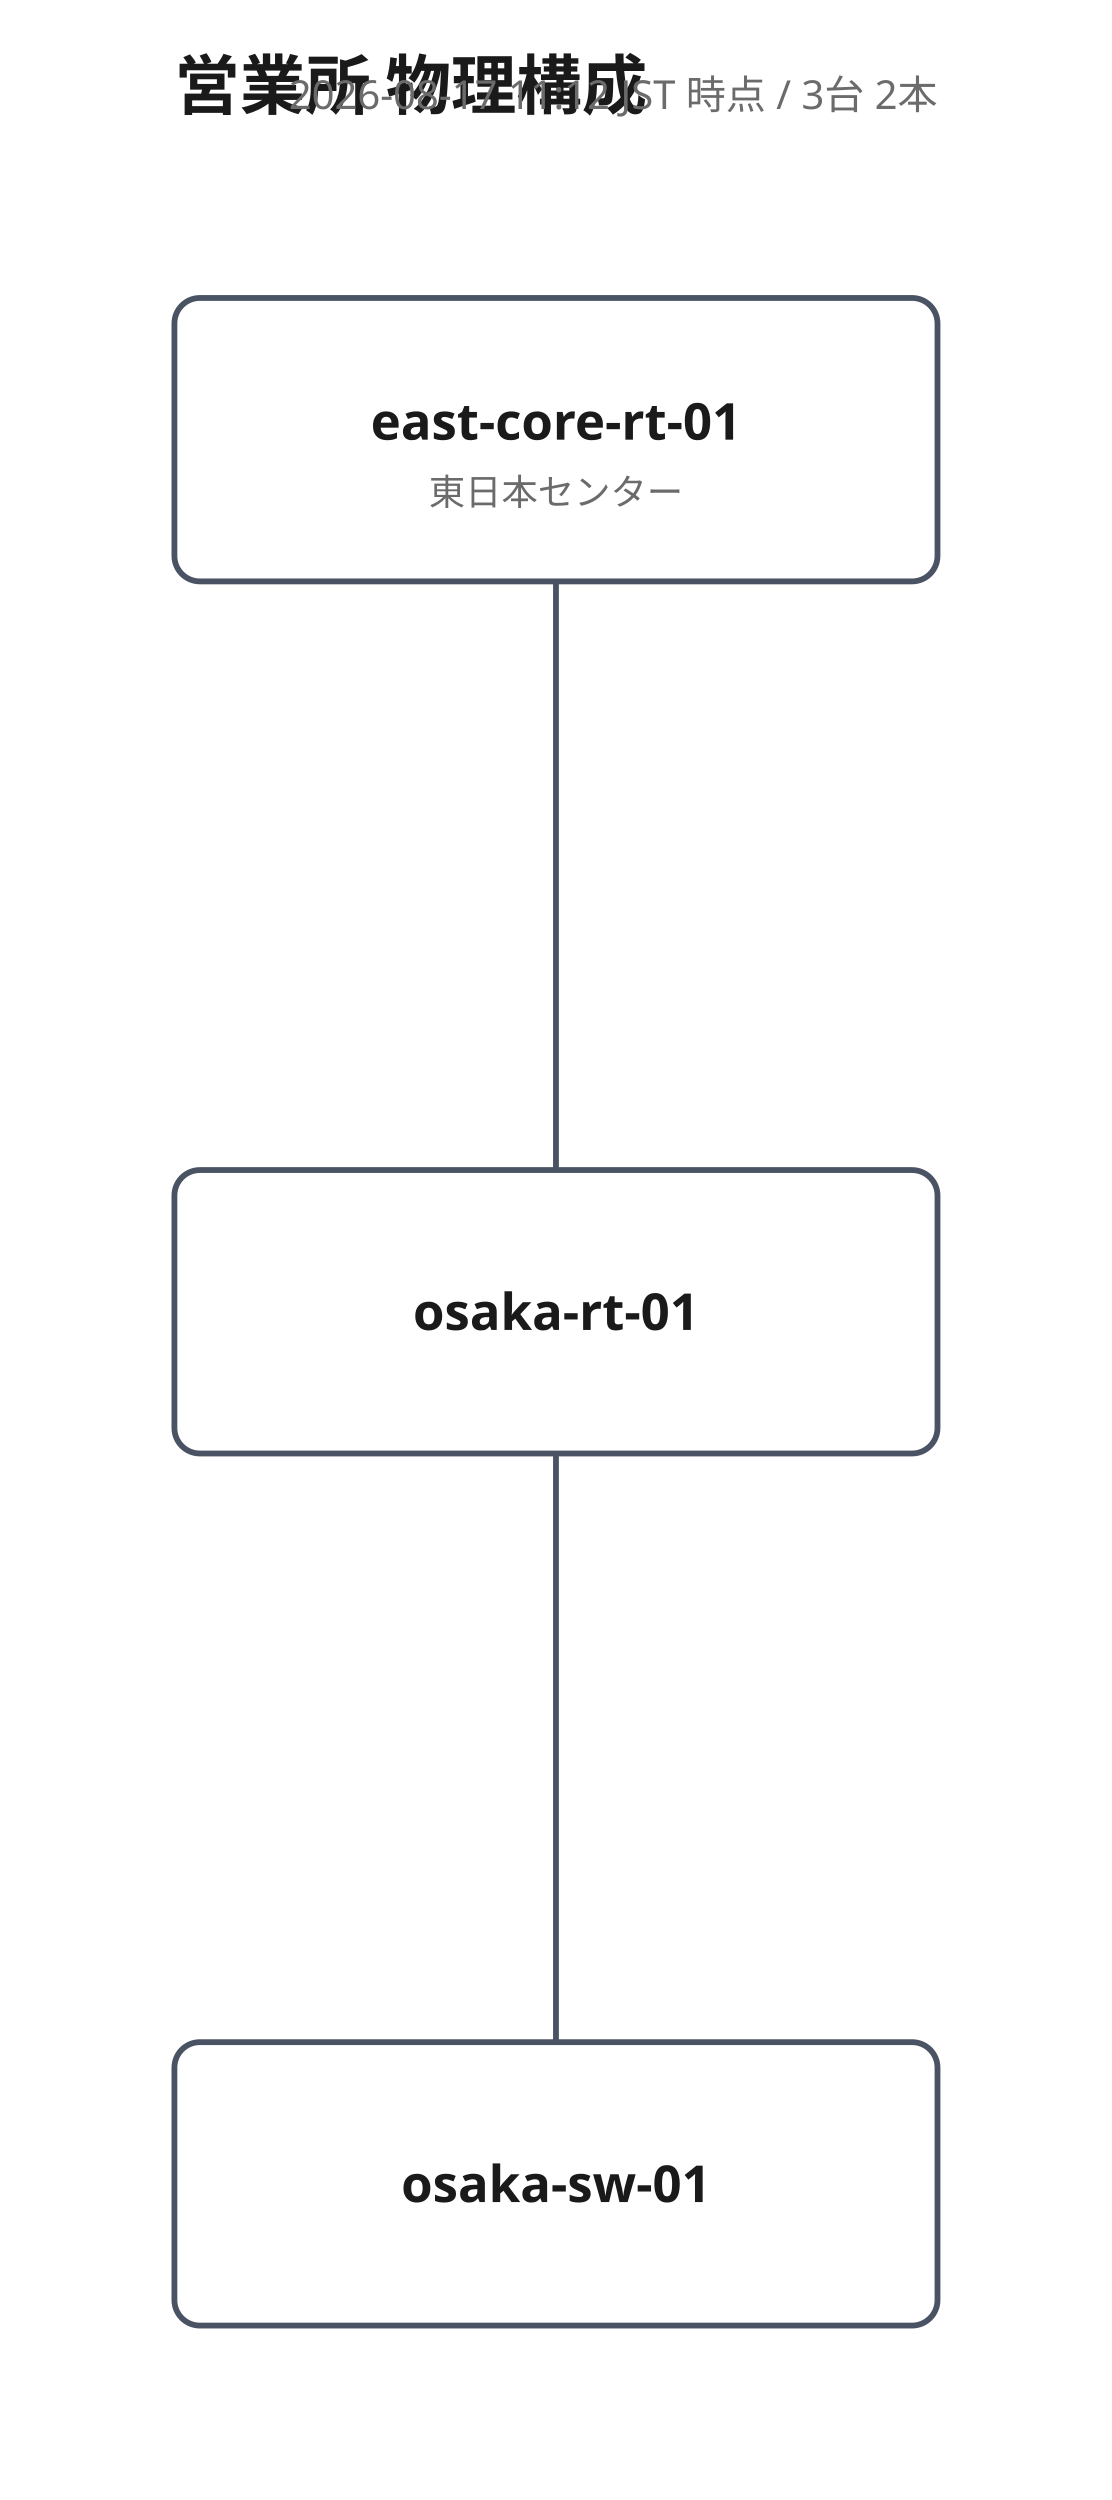
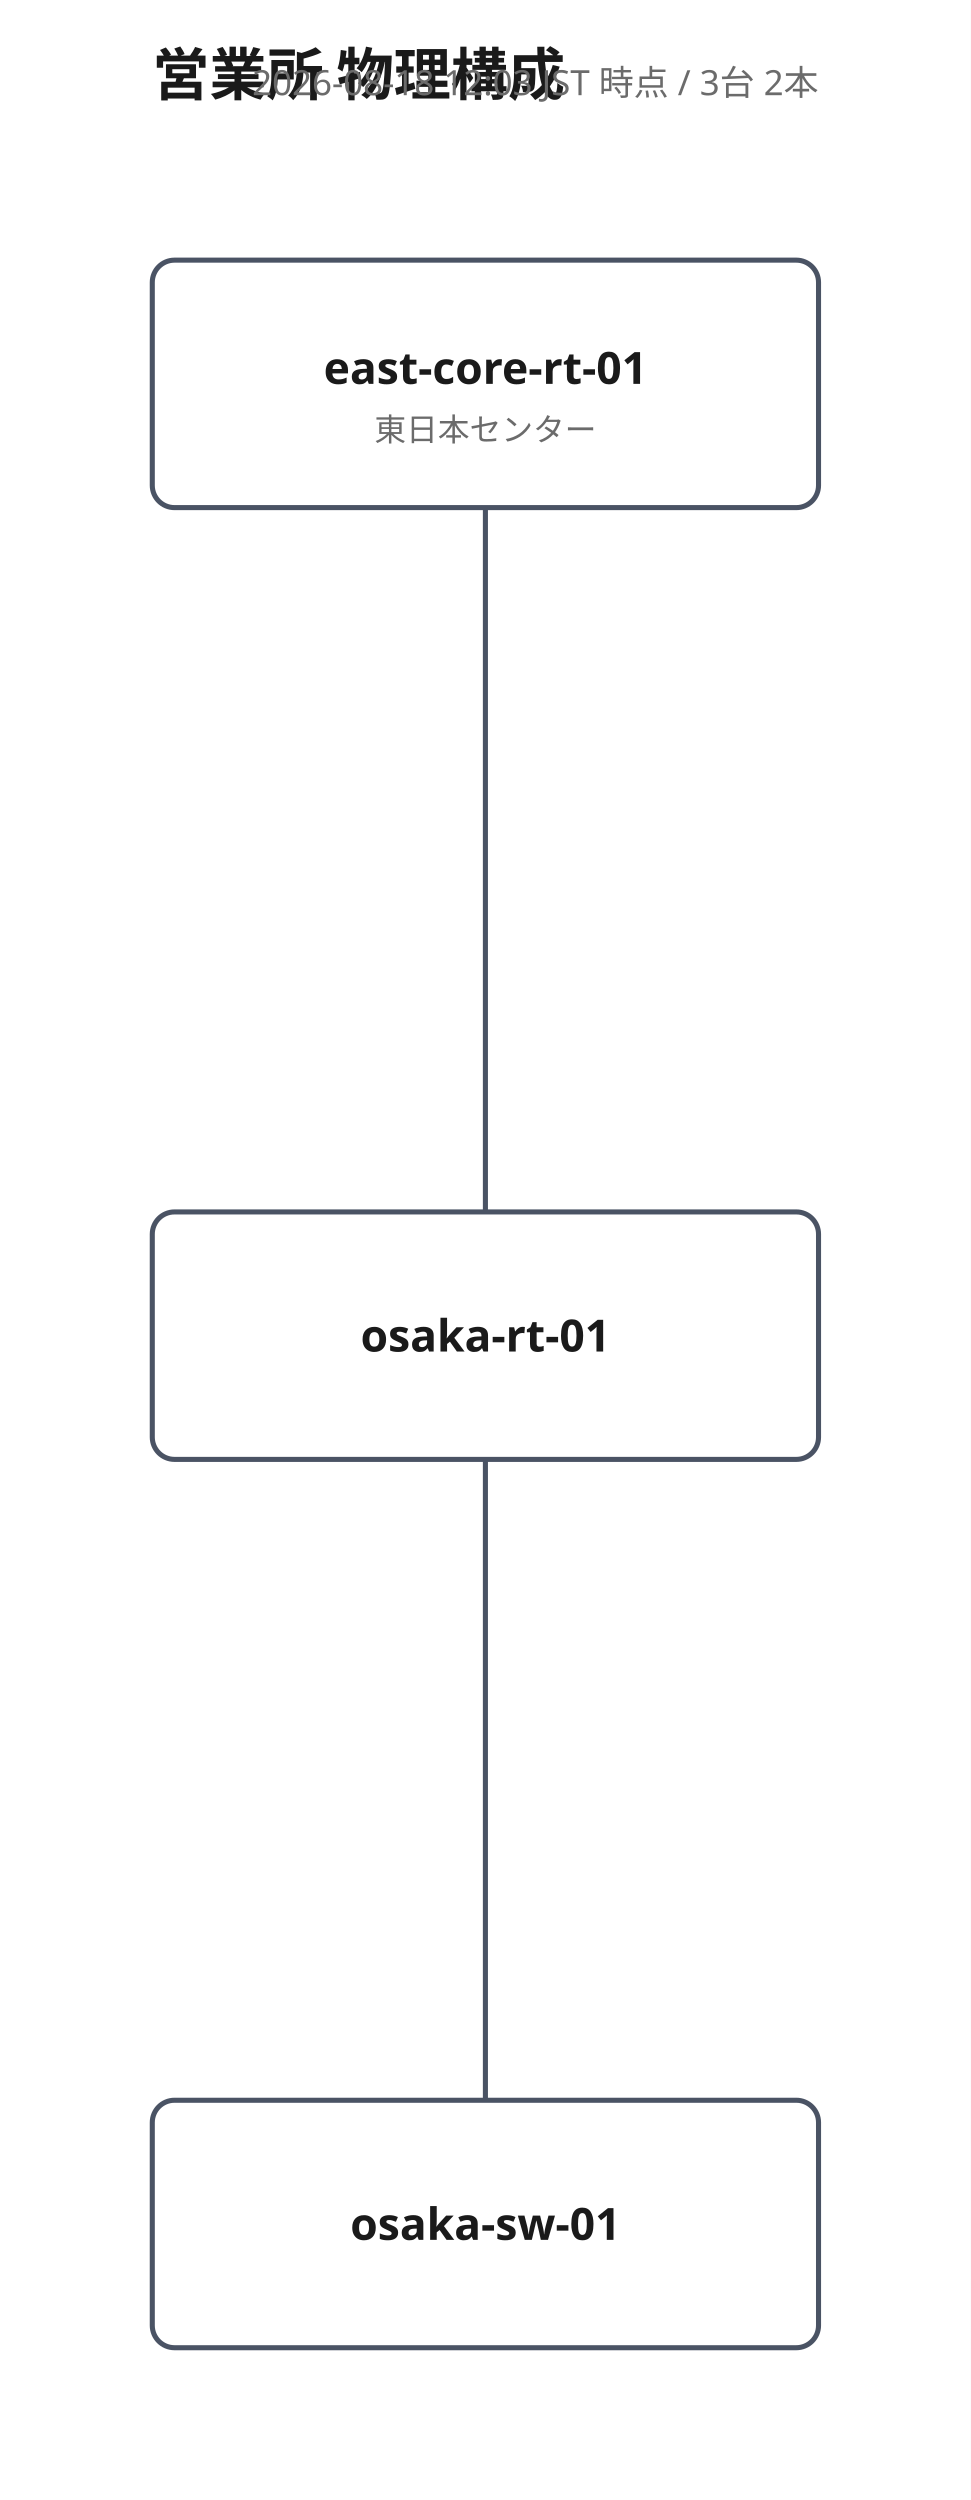
- <svg xmlns="http://www.w3.org/2000/svg" width="306" height="688" viewBox="0 0 306 688" font-family="'Yu Gothic', 'Hiragino Kaku Gothic ProN', Meiryo, 'Noto Sans JP', sans-serif">
+ <svg xmlns="http://www.w3.org/2000/svg" width="306" height="788" viewBox="0 0 306 788" font-family="'Yu Gothic', 'Hiragino Kaku Gothic ProN', Meiryo, 'Noto Sans JP', sans-serif">
  <rect width="100%" height="100%" fill="#ffffff" />
  <text x="48" y="30" font-size="18" font-weight="700" fill="#1a1a1a">営業所 物理構成</text>
-   <text x="258" y="30" font-size="11" fill="#6b6b6b" text-anchor="end">2026-08-17 11:12 JST 時点 / 3台 2本</text>
-   <polyline points="153,322 153,160" fill="none" stroke="#4a5364" stroke-width="1.6" />
-   <text class="port-label" x="164.0" y="305.0" font-size="10" fill="#2f6fb5" text-anchor="middle" paint-order="stroke" stroke="#ffffff" stroke-width="3" />
+   <text x="258" y="30" font-size="11" fill="#6b6b6b" text-anchor="end">2026-08-18 12:03 JST 時点 / 3台 2本</text>
+   <polyline points="153,382 153,160" fill="none" stroke="#4a5364" stroke-width="1.6" />
+   <text class="port-label" x="164.0" y="365.0" font-size="10" fill="#2f6fb5" text-anchor="middle" paint-order="stroke" stroke="#ffffff" stroke-width="3" />
  <text class="port-label" x="142.0" y="171.0" font-size="10" fill="#2f6fb5" text-anchor="middle" paint-order="stroke" stroke="#ffffff" stroke-width="3" />
-   <polyline points="153,400 153,562" fill="none" stroke="#4a5364" stroke-width="1.6" />
-   <text class="port-label" x="142.0" y="411.0" font-size="10" fill="#2f6fb5" text-anchor="middle" paint-order="stroke" stroke="#ffffff" stroke-width="3" />
-   <text class="port-label" x="164.0" y="545.0" font-size="10" fill="#2f6fb5" text-anchor="middle" paint-order="stroke" stroke="#ffffff" stroke-width="3" />
+   <polyline points="153,460 153,662" fill="none" stroke="#4a5364" stroke-width="1.6" />
+   <text class="port-label" x="142.0" y="471.0" font-size="10" fill="#2f6fb5" text-anchor="middle" paint-order="stroke" stroke="#ffffff" stroke-width="3" />
+   <text class="port-label" x="164.0" y="645.0" font-size="10" fill="#2f6fb5" text-anchor="middle" paint-order="stroke" stroke="#ffffff" stroke-width="3" />
  <g>
    <rect x="48" y="82" width="210" height="78" rx="7" fill="#ffffff" stroke="#4a5364" stroke-width="1.6" />
    <text x="153" y="121" font-size="14" font-weight="700" fill="#1a1a1a" text-anchor="middle">east-core-rt-01</text>
    <text x="153" y="139" font-size="10" fill="#6b6b6b" text-anchor="middle">東日本センター</text>
  </g>
  <g>
-     <rect x="48" y="322" width="210" height="78" rx="7" fill="#ffffff" stroke="#4a5364" stroke-width="1.6" />
-     <text x="153" y="366" font-size="14" font-weight="700" fill="#1a1a1a" text-anchor="middle">osaka-rt-01</text>
+     <rect x="48" y="382" width="210" height="78" rx="7" fill="#ffffff" stroke="#4a5364" stroke-width="1.6" />
+     <text x="153" y="426" font-size="14" font-weight="700" fill="#1a1a1a" text-anchor="middle">osaka-rt-01</text>
  </g>
  <g>
-     <rect x="48" y="562" width="210" height="78" rx="7" fill="#ffffff" stroke="#4a5364" stroke-width="1.6" />
-     <text x="153" y="606" font-size="14" font-weight="700" fill="#1a1a1a" text-anchor="middle">osaka-sw-01</text>
+     <rect x="48" y="662" width="210" height="78" rx="7" fill="#ffffff" stroke="#4a5364" stroke-width="1.6" />
+     <text x="153" y="706" font-size="14" font-weight="700" fill="#1a1a1a" text-anchor="middle">osaka-sw-01</text>
  </g>
</svg>
